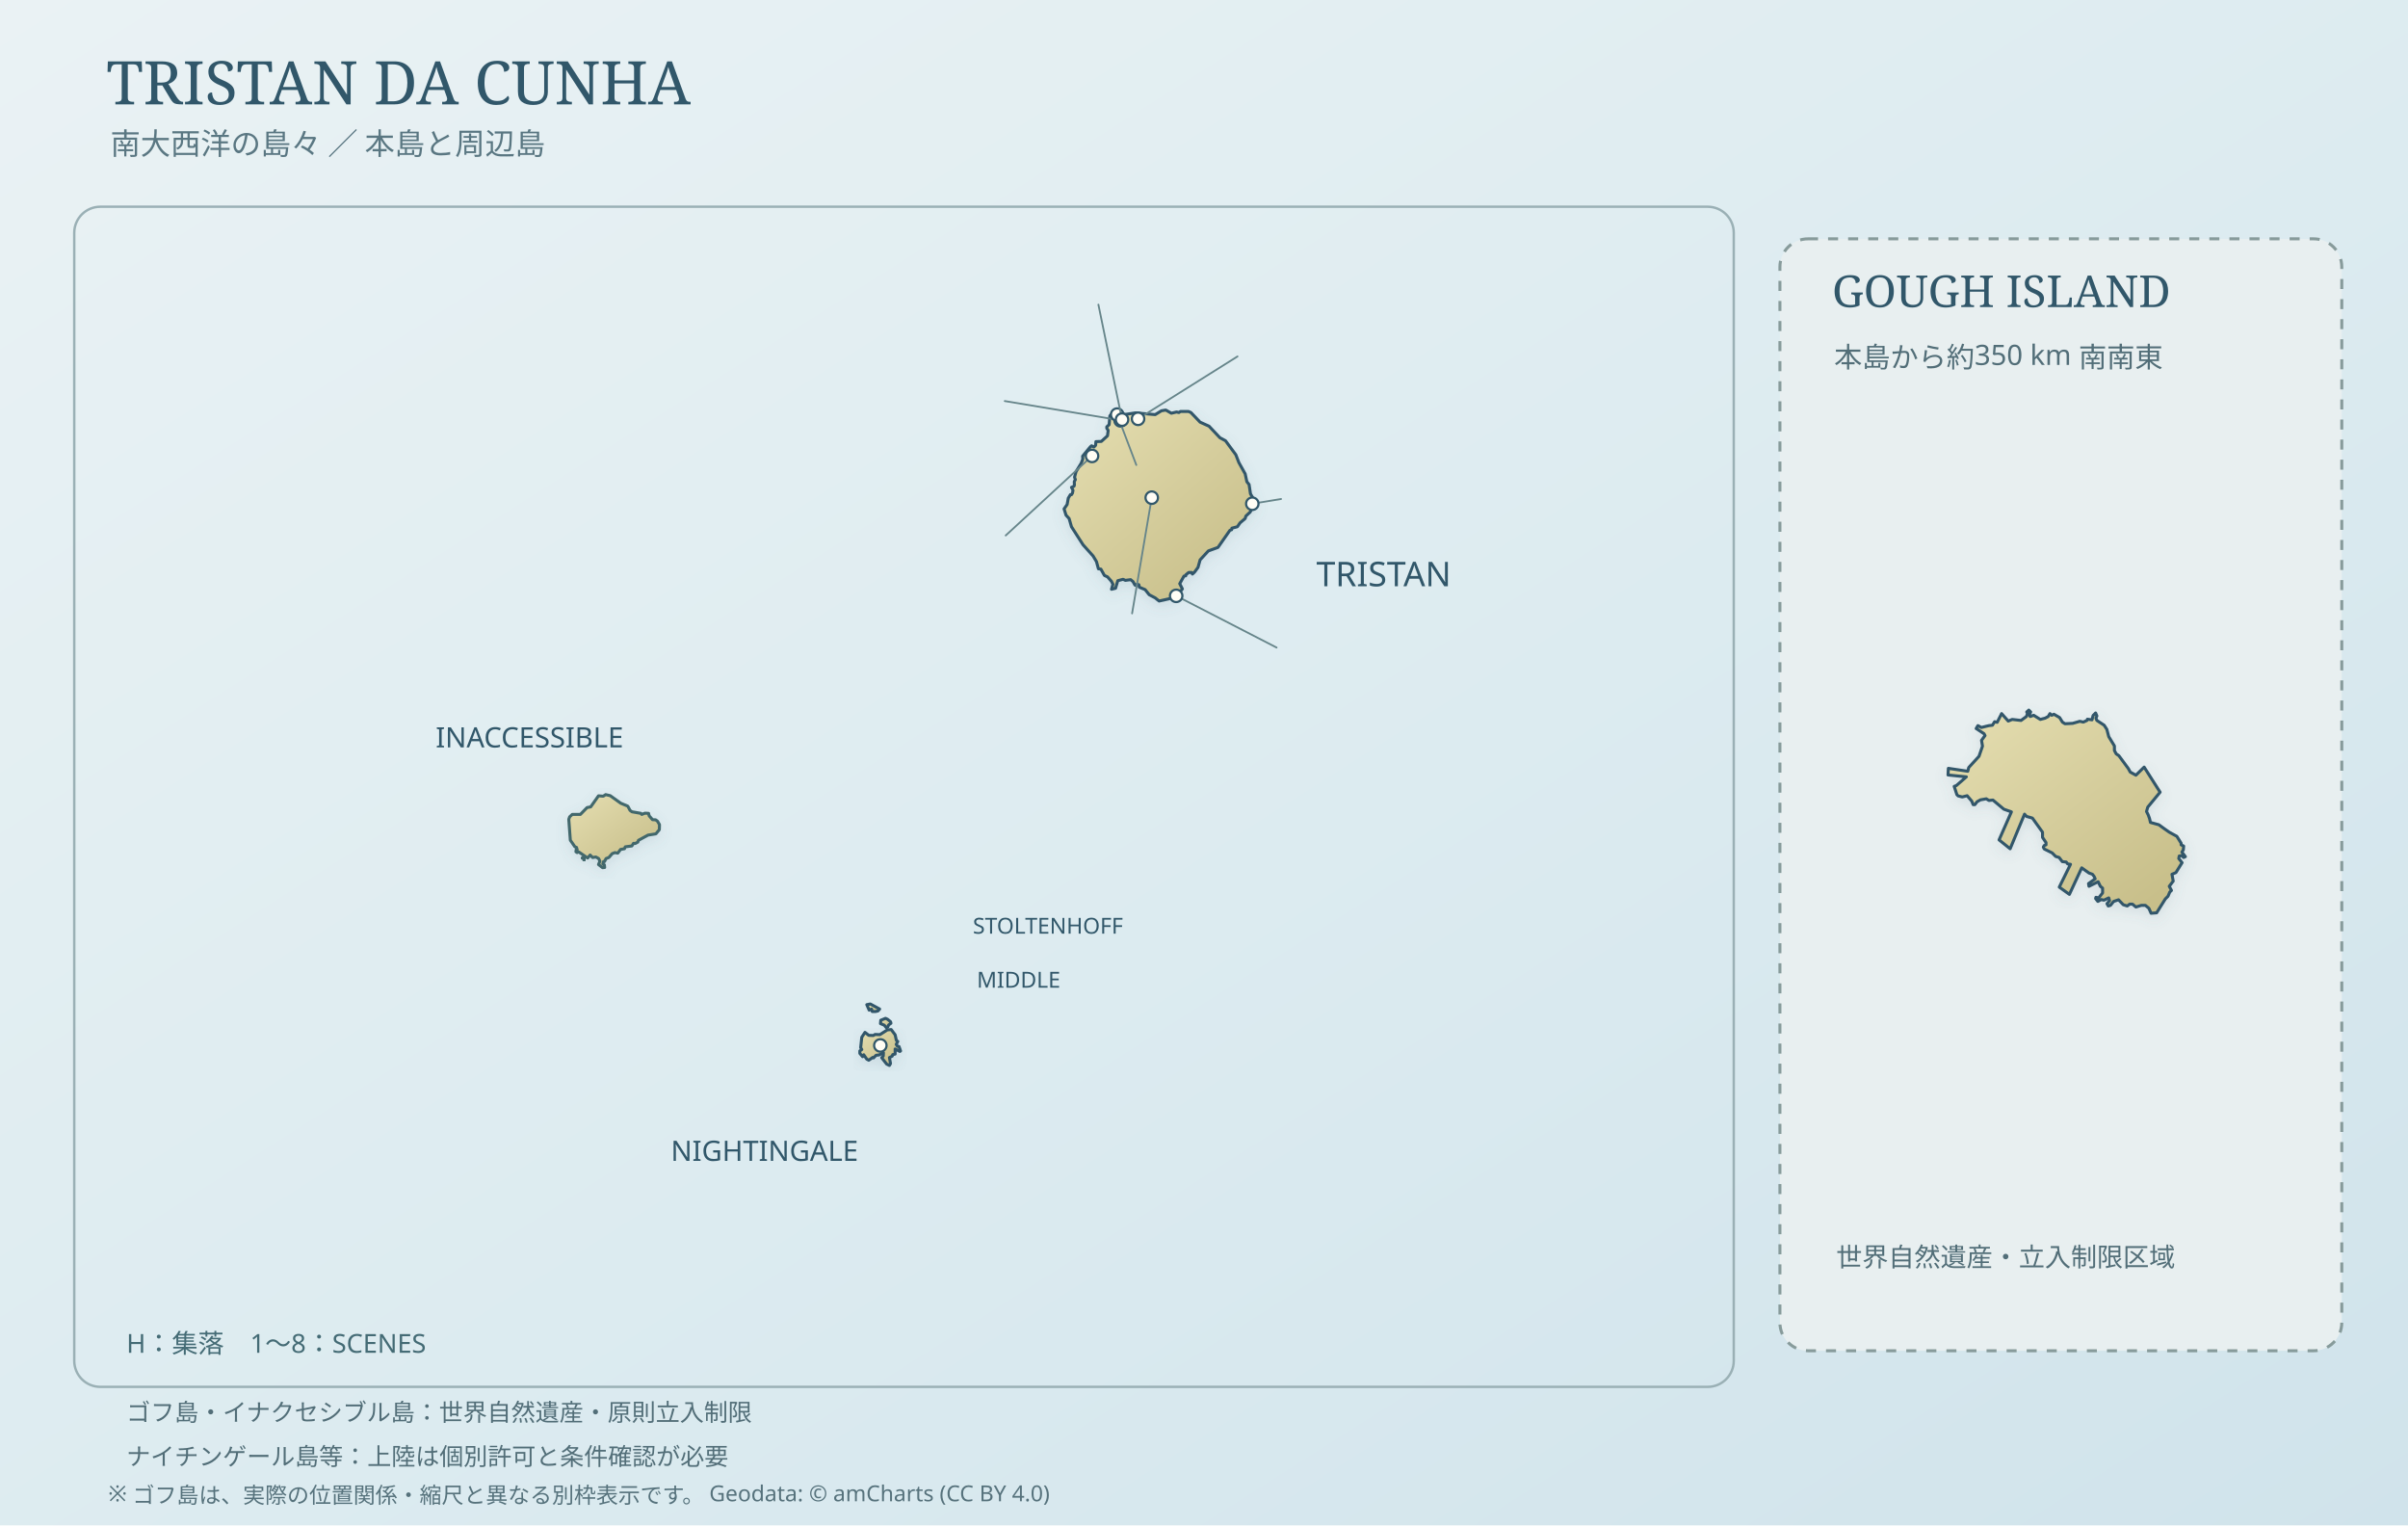
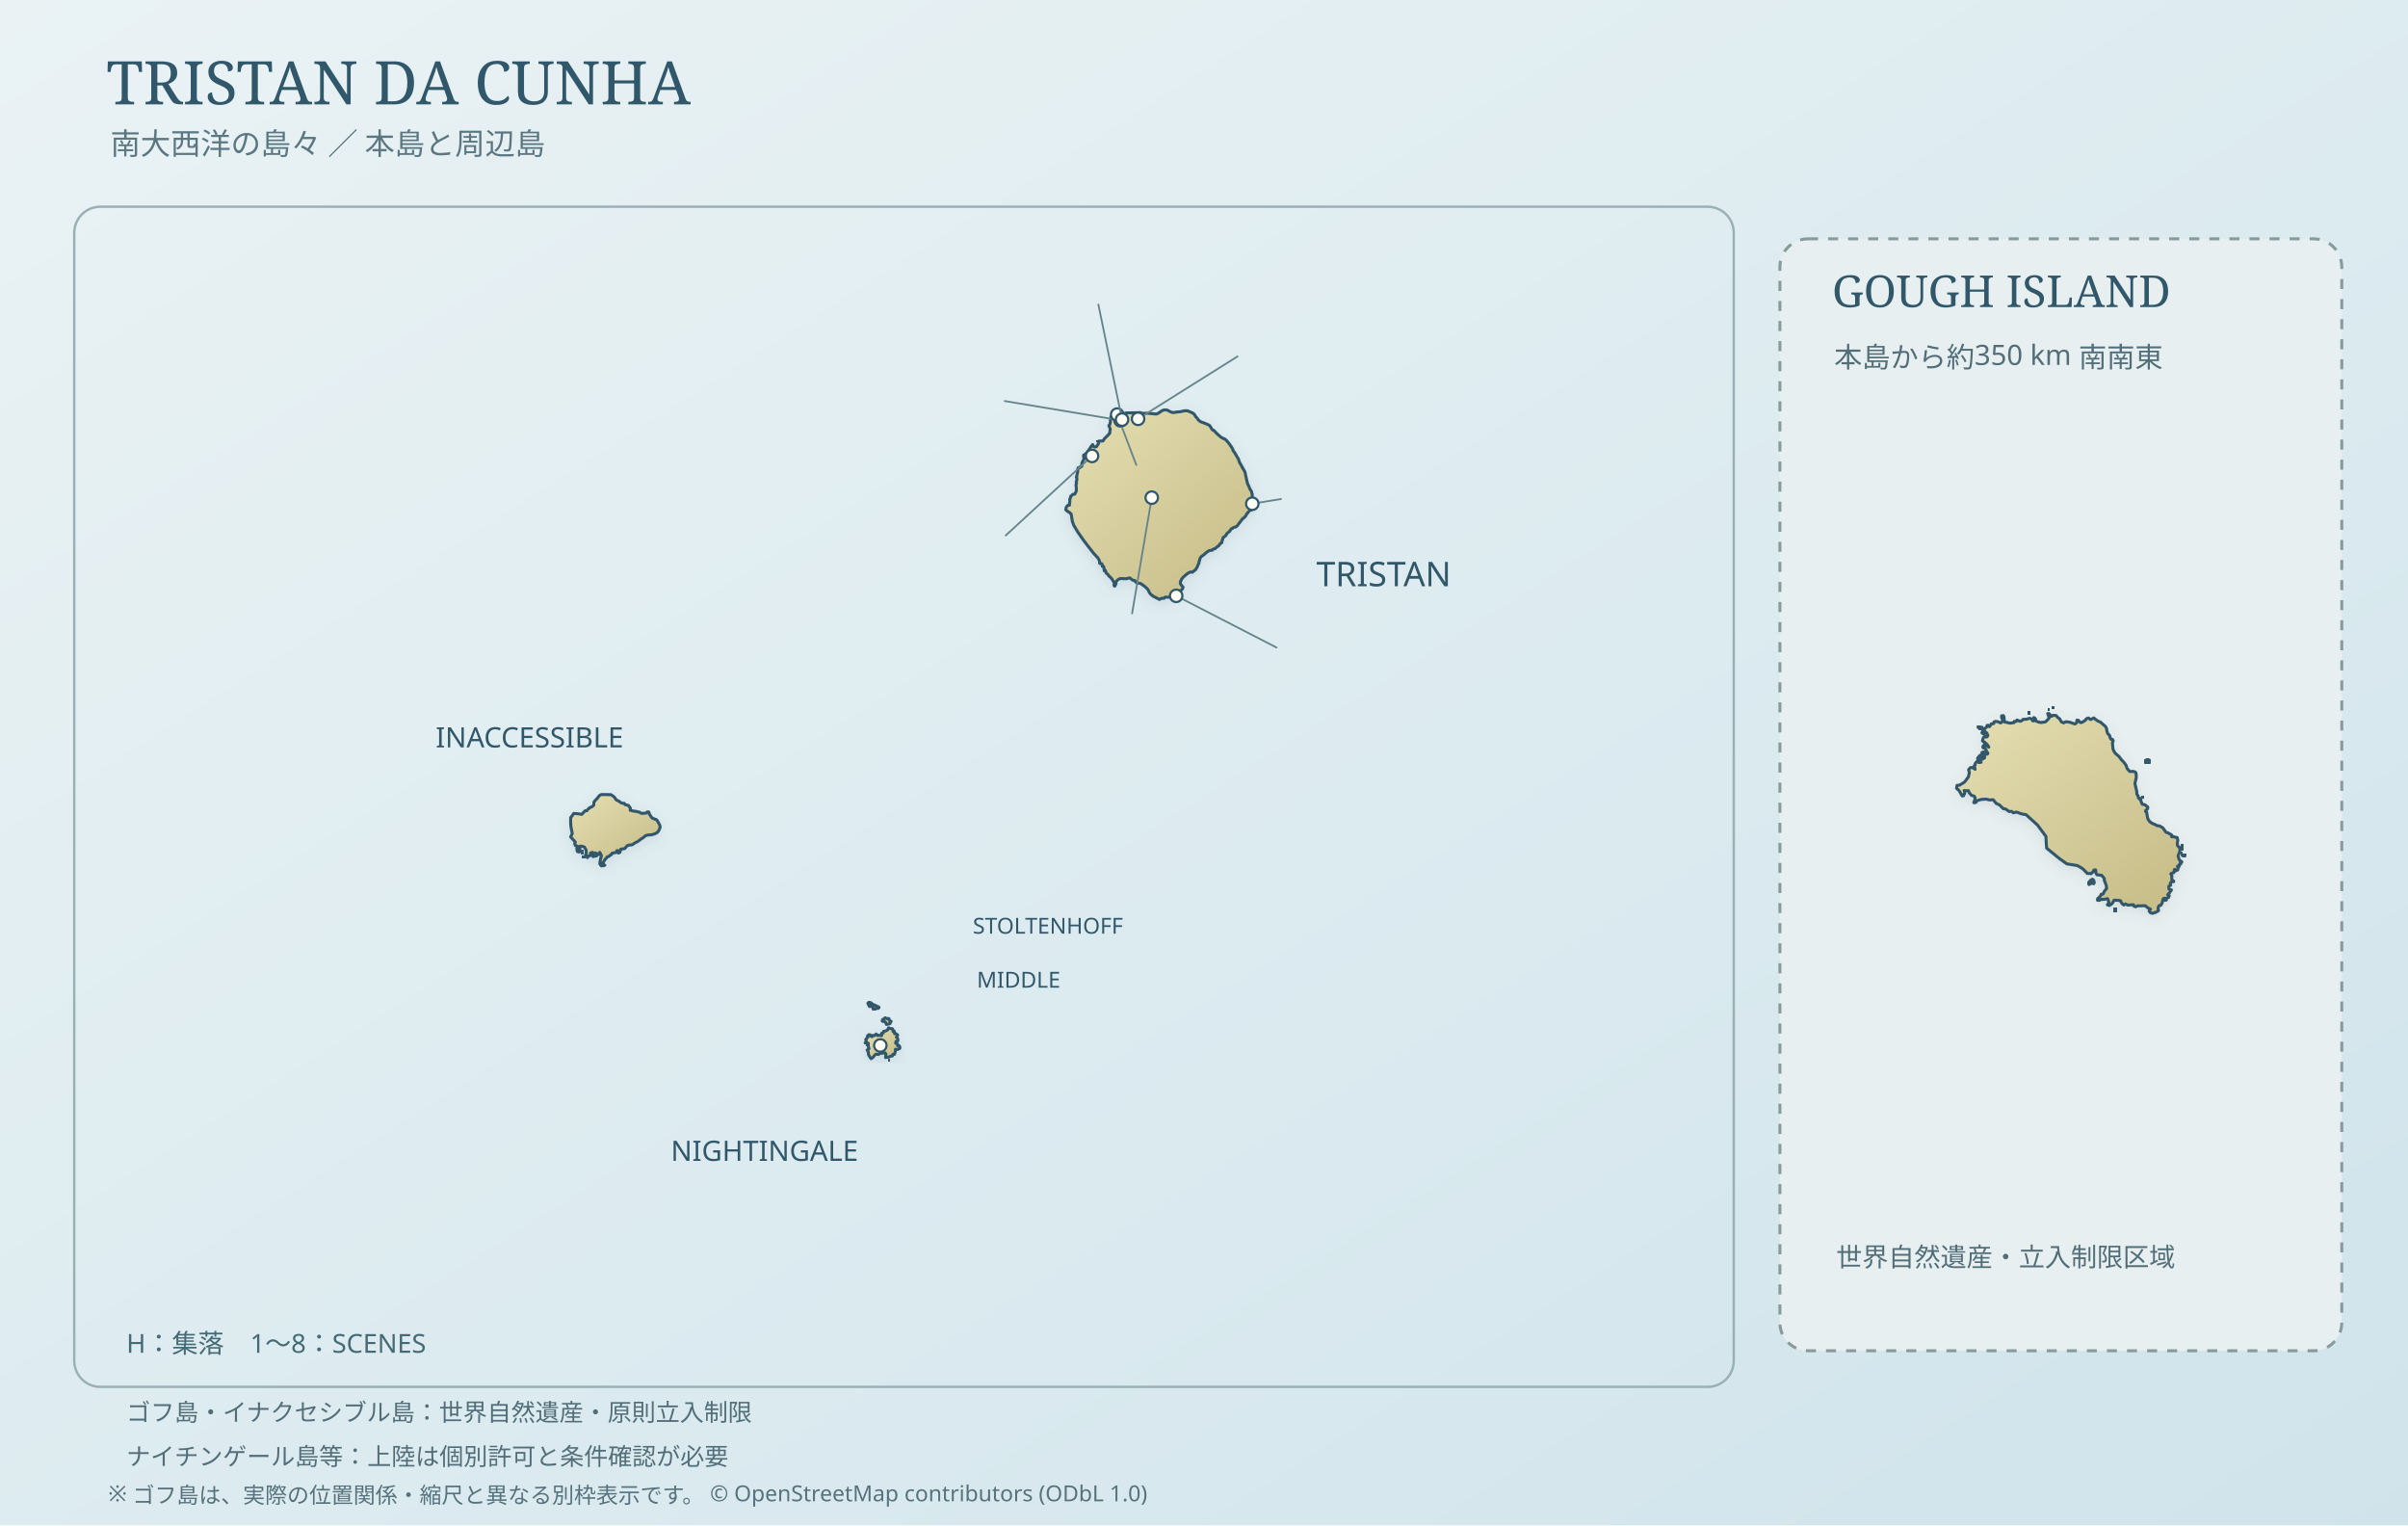
<svg xmlns="http://www.w3.org/2000/svg" viewBox="0 0 1200 760" role="img" data-map-projection="local-equirectangular-fit-v1" data-map-style="journey-atlas-map-v3-clean-background" aria-label="Tristan da Cunha four island areas and nine real locations">
  <defs>
    <linearGradient id="sea" x1="0" y1="0" x2="1" y2="1">
      <stop offset="0" stop-color="#eaf2f4" />
      <stop offset=".55" stop-color="#dcebf0" />
      <stop offset="1" stop-color="#d0e3eb" />
    </linearGradient>
    <linearGradient id="land" x1=".12" y1=".08" x2=".88" y2=".92">
      <stop offset="0" stop-color="#e2dbad" />
      <stop offset=".52" stop-color="#d4cc9b" />
      <stop offset="1" stop-color="#c8bf8a" />
    </linearGradient>
    <filter id="shadow" x="-15%" y="-15%" width="130%" height="130%">
      <feGaussianBlur in="SourceAlpha" stdDeviation="3" result="blur" />
      <feOffset in="blur" dy="2" result="offset" />
      <feColorMatrix in="offset" type="matrix" values="0 0 0 0 .12 0 0 0 0 .22 0 0 0 0 .28 0 0 0 .15 0" />
      <feBlend in="SourceGraphic" mode="normal" />
    </filter>
  </defs>
  <rect width="1200" height="760" fill="url(#sea)" />
  <text x="53" y="52" font-family="Georgia,serif" font-size="30" fill="#31576a">TRISTAN DA CUNHA</text>
  <text x="55" y="77" font-family="sans-serif" font-size="15" fill="#5a7782">南大西洋の島々 ／ 本島と周辺島</text>
  <rect x="37" y="103" width="827" height="588" rx="13" fill="none" stroke="#9ab0b5" stroke-width="1.2" />
  <g id="islands-main">
-     <path id="island-5" d="M580.96,204.31 L583.74,205.89 L586.31,205.27 L587.50,205.54 L588.26,205.01 L592.29,205.01 L593.48,205.54 L598.06,210.34 L602.51,212.34 L607.94,218.11 L610.72,219.59 L615.86,226.57 L617.39,230.50 L620.52,236.09 L621.36,240.02 L622.47,241.41 L623.16,246.04 L624.69,248.66 L625.53,252.06 L623.79,253.54 L623.02,255.12 L620.87,257.12 L620.52,258.35 L617.95,260.53 L616.63,262.45 L613.92,263.15 L613.78,263.93 L612.94,264.19 L606.96,272.75 L602.17,274.49 L598.06,278.95 L597.02,282.70 L595.28,285.06 L594.24,286.02 L593.82,285.23 L592.36,285.23 L590.90,286.45 L590.90,286.89 L590.00,287.06 L587.91,290.82 L589.23,293.44 L585.76,297.63 L577.62,299.46 L575.68,297.89 L572.69,296.32 L570.67,293.78 L567.75,292.56 L567.54,291.34 L566.64,291.08 L566.01,291.69 L565.59,291.52 L564.62,289.77 L563.44,288.81 L560.80,289.16 L559.68,288.63 L557.04,289.33 L555.93,293.09 L553.91,293.61 L554.61,291.08 L553.84,289.59 L551.90,287.41 L550.37,286.71 L548.63,283.57 L547.38,283.40 L546.41,279.82 L544.74,277.03 L539.73,271.44 L533.96,262.45 L532.78,258.35 L531.25,256.69 L530.27,253.54 L531.80,251.36 L532.36,248.22 L533.40,246.47 L533.96,246.47 L534.45,245.69 L534.72,244.29 L533.96,242.81 L535.21,242.28 L535.42,241.67 L535.35,239.93 L535.91,238.97 L535.49,237.75 L536.25,234.95 L538.83,230.76 L539.59,228.76 L539.52,227.27 L543.35,222.64 L543.97,222.12 L545.15,222.73 L545.99,221.86 L546.13,220.03 L548.84,219.94 L551.90,217.15 L552.25,214.44 L551.55,213.39 L551.55,212.69 L552.73,211.56 L553.08,207.19 L553.78,206.41 L555.37,205.89 L560.80,206.50 L565.80,205.71 L575.68,206.58 L578.81,204.66 L580.96,204.31 Z" fill="url(#land)" stroke="#31576a" stroke-width="1.5" stroke-linejoin="round" filter="url(#shadow)" />
-     <path id="island-6" d="M304.10,396.44 L309.32,400.19 L312.86,401.67 L313.97,403.77 L314.95,404.47 L319.40,405.25 L319.81,405.78 L321.41,405.16 L323.22,405.25 L323.50,406.47 L325.17,408.39 L326.77,408.48 L327.67,409.18 L328.64,410.84 L328.58,413.37 L326.84,415.46 L322.94,416.08 L318.15,418.69 L317.87,419.57 L316.55,420.27 L315.71,420.18 L314.88,421.49 L311.61,421.92 L311.19,422.88 L309.25,423.23 L307.86,425.07 L306.40,424.80 L305.07,425.33 L303.41,427.25 L302.02,427.77 L301.25,429.26 L300.76,429.26 L300.42,430.39 L301.18,430.91 L301.32,432.22 L300.28,432.31 L298.26,430.74 L298.96,429.08 L298.33,427.77 L296.94,426.99 L295.34,427.25 L294.09,426.03 L292.84,427.51 L288.67,424.63 L287.62,424.19 L287.62,424.80 L287.00,424.37 L287.14,423.32 L287.62,423.32 L287.28,422.19 L286.51,421.92 L284.22,418.61 L283.45,408.22 L283.87,407.00 L285.19,405.78 L289.22,405.78 L292.56,402.37 L294.37,402.02 L298.26,396.52 L300.63,396.70 L301.81,395.91 L304.10,396.44 Z" fill="url(#land)" stroke="#42676c" stroke-width="1.5" stroke-linejoin="round" filter="url(#shadow)" />
-     <path id="island-1" d="M446.08,515.58 L446.70,518.38 L447.40,518.90 L446.63,520.38 L447.26,521.34 L448.02,521.43 L448.79,523.61 L448.44,523.88 L446.08,522.65 L446.08,525.19 L444.89,525.45 L444.62,526.23 L443.23,526.93 L443.78,529.90 L443.23,530.86 L441.84,530.16 L439.40,527.02 L440.17,526.15 L440.24,524.49 L438.08,525.62 L436.55,525.80 L435.30,527.11 L434.95,526.84 L432.94,528.24 L431.96,527.72 L430.43,525.53 L429.88,526.49 L428.49,524.84 L428.49,523.61 L429.46,522.92 L428.90,521.96 L429.46,516.81 L431.06,514.36 L432.94,515.85 L435.23,515.93 L436.06,515.41 L438.50,515.50 L442.18,513.14 L444.13,512.97 L446.08,515.58 Z" fill="url(#land)" stroke="#31576a" stroke-width="1.5" stroke-linejoin="round" filter="url(#shadow)" />
-     <path id="island-2" d="M442.25,507.82 L443.78,509.04 L443.99,509.82 L442.81,510.70 L442.39,511.74 L441.70,512.01 L440.65,510.78 L438.78,510.00 L438.92,508.34 L441.28,507.38 L442.25,507.82 Z" fill="url(#land)" stroke="#31576a" stroke-width="1.5" stroke-linejoin="round" filter="url(#shadow)" />
-     <path id="island-3" d="M433.70,500.22 L438.36,502.75 L437.52,503.71 L436.34,503.97 L434.67,503.97 L434.33,502.75 L433.14,503.28 L431.96,500.57 L433.70,500.22 Z" fill="url(#land)" stroke="#31576a" stroke-width="1.5" stroke-linejoin="round" filter="url(#shadow)" />
-     <path id="island-4" d="M291.45,427.34 L291.38,428.38 L290.96,428.47 L290.96,427.95 L290.06,427.51 L291.17,426.72 L291.45,427.34 Z" fill="url(#land)" stroke="#42676c" stroke-width="1.5" stroke-linejoin="round" filter="url(#shadow)" />
+     <path id="tristan-land-1" data-osm-relation="3672294" d="M546.42,219.85 L546.57,220.02 L546.69,219.89 L546.57,219.76 L546.42,219.85 Z" fill="url(#land)" fill-rule="evenodd" stroke="#31576a" stroke-width="1.5" stroke-linejoin="round" filter="url(#shadow)" />
+     <path id="tristan-land-2" data-osm-relation="3672294" d="M556.88,205.89 L556.81,205.89 L556.12,205.82 L555.82,205.90 L554.82,206.32 L554.25,206.82 L553.74,207.55 L553.50,208.17 L553.43,208.74 L553.37,209.32 L553.37,209.67 L553.36,209.97 L553.30,210.57 L553.07,211.44 L552.59,212.04 L553.33,213.89 L553.14,214.48 L553.04,215.86 L551.87,217.09 L551.65,217.33 L550.98,217.98 L550.29,218.67 L549.68,219.70 L547.57,219.75 L547.43,220.03 L547.53,220.76 L546.52,222.45 L545.57,222.76 L544.75,222.34 L544.64,221.66 L544.47,221.54 L544.05,222.09 L543.56,222.70 L543.14,223.45 L541.74,225.37 L540.86,226.30 L540.02,226.72 L539.98,227.79 L540.48,228.43 L540.17,228.77 L539.71,229.54 L539.07,230.95 L539.19,231.50 L539.01,231.85 L539.11,232.30 L538.66,232.40 L538.54,232.70 L538.05,232.66 L537.95,233.13 L537.22,233.17 L537.08,234.32 L537.04,235.28 L536.79,236.07 L536.57,237.41 L536.37,237.66 L536.67,238.33 L536.61,239.28 L536.28,240.03 L536.51,240.78 L536.30,241.25 L536.21,241.62 L536.32,242.62 L536.41,243.48 L536.33,244.80 L536.12,245.15 L535.63,246.16 L534.68,246.30 L533.54,247.32 L533.54,247.89 L533.09,248.68 L533.17,250.24 L532.97,250.41 L532.99,251.70 L532.17,251.77 L531.40,252.60 L531.28,253.25 L531.09,253.89 L531.47,254.37 L532.26,254.93 L532.78,255.18 L533.80,256.11 L534.39,259.75 L535.10,261.74 L537.14,265.13 L539.93,269.13 L542.45,272.42 L544.89,275.55 L547.21,278.09 L547.82,279.23 L547.96,279.83 L547.94,280.53 L548.09,280.75 L548.88,280.77 L549.27,281.15 L549.29,282.17 L549.86,282.17 L550.12,282.58 L550.08,283.07 L550.36,283.48 L550.16,283.82 L550.32,284.41 L550.89,284.29 L551.06,284.63 L551.01,285.00 L551.38,285.65 L552.17,286.24 L552.52,286.93 L553.38,287.60 L554.19,288.61 L554.84,289.67 L555.27,290.42 L555.29,291.11 L555.10,291.42 L555.35,292.01 L555.67,291.97 L555.72,291.44 L556.16,290.93 L556.04,290.24 L556.35,289.61 L557.06,288.88 L557.95,288.35 L558.93,288.25 L559.97,288.33 L561.35,288.35 L562.21,288.09 L563.08,287.95 L564.31,288.99 L565.54,289.28 L565.78,289.81 L566.72,290.49 L568.38,290.71 L570.36,292.10 L571.84,293.45 L572.24,294.06 L572.72,295.12 L573.35,296.02 L574.75,297.13 L576.24,297.85 L577.79,298.67 L578.78,298.12 L580.10,298.09 L580.59,297.51 L582.59,297.56 L583.21,297.22 L584.90,296.84 L586.10,296.81 L586.59,296.31 L587.56,295.00 L587.90,294.71 L588.52,294.18 L589.29,293.41 L589.56,292.59 L588.81,291.62 L588.25,290.90 L588.21,290.01 L588.54,289.25 L588.93,288.41 L589.68,287.56 L591.12,286.26 L592.14,285.51 L592.93,285.10 L593.56,285.00 L594.24,285.10 L594.91,284.52 L595.46,284.13 L595.81,283.83 L596.31,283.05 L596.82,282.06 L596.96,281.57 L597.49,280.58 L597.54,279.67 L597.80,279.30 L597.95,278.36 L598.53,277.40 L599.49,276.72 L600.12,276.24 L601.42,275.08 L602.70,274.28 L604.15,274.13 L604.34,273.80 L604.73,273.53 L605.60,273.35 L606.60,272.36 L607.43,271.89 L607.94,270.92 L608.29,270.75 L608.88,270.38 L608.97,269.49 L609.35,268.68 L609.33,268.20 L609.56,267.80 L610.19,267.40 L611.04,266.64 L611.24,266.05 L611.83,265.46 L612.81,264.69 L613.16,264.05 L613.85,263.31 L614.26,263.24 L614.82,262.78 L615.89,262.51 L616.56,262.01 L617.30,260.96 L617.93,260.16 L618.70,259.15 L619.31,258.32 L619.81,258.15 L620.30,257.57 L620.82,257.02 L621.24,256.14 L622.01,255.24 L622.87,254.23 L623.63,254.12 L623.81,253.27 L624.02,252.93 L624.60,252.02 L624.90,250.76 L624.98,250.02 L624.78,249.63 L624.63,248.92 L623.96,247.49 L624.09,246.58 L624.01,246.18 L623.81,245.65 L623.70,245.09 L623.54,244.62 L622.85,243.59 L622.32,242.21 L621.69,240.94 L621.18,238.76 L620.87,237.36 L620.56,235.82 L620.38,235.11 L619.44,233.47 L618.57,231.85 L617.72,230.41 L617.19,228.80 L616.49,227.61 L616.00,226.74 L615.20,225.42 L614.36,224.33 L614.43,223.94 L613.66,222.66 L613.37,222.25 L612.41,220.89 L611.26,219.53 L610.94,219.24 L610.39,218.76 L609.41,218.38 L608.38,217.77 L607.38,216.88 L606.41,216.04 L604.96,214.49 L604.38,214.25 L604.17,214.17 L603.13,212.50 L602.60,211.86 L601.58,211.38 L600.01,210.74 L598.98,210.40 L598.04,209.97 L597.13,209.18 L596.67,208.43 L595.86,207.60 L595.18,206.42 L594.76,206.10 L594.24,205.70 L593.04,205.22 L591.84,204.70 L590.69,204.62 L589.59,204.83 L588.03,205.15 L586.46,205.28 L585.34,205.50 L584.25,205.52 L583.11,205.09 L581.69,204.32 L580.16,204.21 L579.08,204.62 L577.96,205.39 L577.07,205.99 L576.58,206.15 L576.10,206.30 L574.91,206.18 L572.22,205.90 L569.30,205.94 L568.17,205.57 L566.67,205.64 L563.80,205.70 L560.95,205.76 L560.54,206.04 L560.21,206.08 L559.05,206.09 L558.09,205.89 L557.68,205.97 L557.55,205.77 L557.54,205.56 L557.42,205.49 L557.37,205.72 L557.41,205.88 L557.56,206.09 L557.29,206.10 L557.00,206.03 L557.05,205.89 L557.18,205.82 L557.23,205.61 L557.23,205.41 L557.21,205.27 L557.27,205.16 L557.35,205.10 L557.25,205.03 L557.16,205.06 L557.07,205.23 L557.07,205.45 L557.05,205.72 L556.96,205.79 L556.88,205.89 Z" fill="url(#land)" fill-rule="evenodd" stroke="#31576a" stroke-width="1.5" stroke-linejoin="round" filter="url(#shadow)" />
+     <path id="inaccessible-land-1" data-osm-relation="1974295" d="M291.33,426.67 L290.47,426.71 L290.39,427.17 L290.79,427.53 L291.33,427.39 L291.33,426.67 Z" fill="url(#land)" fill-rule="evenodd" stroke="#31576a" stroke-width="1.5" stroke-linejoin="round" filter="url(#shadow)" />
+     <path id="inaccessible-land-2" data-osm-relation="1974295" d="M290.36,423.69 L289.82,423.73 L289.75,424.63 L290.00,425.20 L290.54,424.91 L290.36,424.23 L290.36,423.69 Z" fill="url(#land)" fill-rule="evenodd" stroke="#31576a" stroke-width="1.5" stroke-linejoin="round" filter="url(#shadow)" />
+     <path id="inaccessible-land-3" data-osm-relation="1974295" d="M300.58,431.34 L301.40,431.12 L300.76,430.61 L300.35,429.88 L300.99,429.14 L301.46,428.26 L302.16,427.61 L302.56,426.94 L303.56,426.65 L304.02,426.06 L304.72,425.84 L305.02,425.11 L305.97,424.92 L307.07,424.75 L307.42,423.79 L308.18,423.88 L308.18,425.01 L308.94,424.66 L309.36,423.10 L310.60,422.92 L311.43,422.75 L312.33,421.53 L313.58,421.01 L314.48,421.01 L315.37,420.75 L316.00,420.23 L316.76,419.79 L317.80,419.27 L318.56,418.75 L319.39,418.06 L320.42,417.45 L321.67,416.40 L322.43,416.14 L323.33,415.97 L324.44,415.97 L325.47,415.71 L326.72,415.27 L327.55,414.75 L328.17,414.06 L328.59,413.19 L329.00,412.06 L328.79,411.19 L328.45,410.49 L328.10,409.80 L327.62,409.01 L327.06,408.32 L326.37,408.15 L325.13,407.63 L324.64,407.19 L324.16,406.41 L323.60,405.63 L323.33,404.58 L322.64,404.50 L322.01,405.11 L320.91,405.19 L320.15,405.28 L319.32,405.11 L318.69,404.67 L317.86,404.50 L316.90,404.24 L315.86,404.15 L314.82,403.89 L314.06,403.72 L314.13,402.59 L313.58,401.89 L313.16,401.28 L312.33,401.11 L311.57,400.93 L311.09,400.24 L310.26,400.24 L309.36,399.89 L308.46,399.19 L307.70,398.85 L306.94,398.41 L306.52,397.63 L305.90,396.93 L305.07,396.33 L304.38,395.89 L303.62,395.98 L302.72,395.89 L301.68,395.89 L300.71,395.89 L299.60,395.89 L298.77,396.33 L298.08,397.20 L297.39,398.07 L296.63,398.76 L296.01,399.63 L295.87,401.19 L295.11,401.89 L293.93,402.41 L293.10,403.11 L292.41,403.97 L291.72,403.89 L290.89,404.67 L289.99,405.71 L287.98,405.45 L285.91,405.28 L285.22,406.32 L284.39,407.36 L284.37,409.71 L284.52,411.99 L284.95,414.07 L285.17,415.34 L284.37,416.98 L286.69,419.54 L286.40,420.42 L286.69,421.23 L287.69,421.59 L287.45,422.84 L287.69,424.23 L288.65,424.53 L288.97,423.72 L288.97,421.59 L290.14,421.66 L291.24,422.03 L292.06,423.49 L292.18,424.96 L291.83,425.92 L292.76,427.31 L293.23,426.50 L294.04,426.36 L294.34,424.96 L295.33,424.67 L295.50,426.79 L297.31,426.43 L296.73,424.96 L298.42,425.77 L298.89,424.67 L299.71,426.29 L299.12,428.78 L298.89,430.32 L299.65,431.41 L300.58,431.34 Z" fill="url(#land)" fill-rule="evenodd" stroke="#31576a" stroke-width="1.5" stroke-linejoin="round" filter="url(#shadow)" />
+     <path id="nightingale-land-1" data-osm-relation="3672300" d="M432.69,500.40 L433.16,500.57 L433.53,500.83 L433.43,501.03 L433.12,501.02 L433.10,501.27 L433.29,501.49 L434.28,501.31 L434.95,501.80 L435.11,502.78 L436.34,502.72 L436.68,502.29 L436.78,501.98 L437.21,502.36 L437.63,502.42 L438.01,502.11 L437.89,501.68 L437.41,501.54 L437.08,501.79 L436.82,501.66 L436.95,501.31 L435.85,500.74 L435.36,500.70 L434.95,500.39 L434.05,499.69 L433.38,499.27 L432.92,499.45 L432.49,499.86 L432.69,500.40 Z" fill="url(#land)" fill-rule="evenodd" stroke="#31576a" stroke-width="1.5" stroke-linejoin="round" filter="url(#shadow)" />
+     <path id="nightingale-land-2" data-osm-relation="3672300" d="M439.68,508.81 L439.97,508.92 L440.45,508.82 L440.91,509.07 L441.42,509.51 L441.76,510.43 L443.43,510.08 L444.10,508.88 L443.21,508.47 L442.99,507.48 L441.87,507.55 L441.14,507.06 L440.58,507.62 L439.91,507.90 L439.67,508.38 L439.68,508.81 Z" fill="url(#land)" fill-rule="evenodd" stroke="#31576a" stroke-width="1.5" stroke-linejoin="round" filter="url(#shadow)" />
+     <path id="nightingale-land-3" data-osm-relation="3672300" d="M442.83,527.73 L442.76,528.66 L443.22,528.64 L443.30,527.73 L442.83,527.73 Z" fill="url(#land)" fill-rule="evenodd" stroke="#31576a" stroke-width="1.5" stroke-linejoin="round" filter="url(#shadow)" />
+     <path id="nightingale-land-4" data-osm-relation="3672300" d="M431.64,520.50 L431.64,520.76 L432.07,520.75 L432.12,520.49 L431.64,520.50 Z" fill="url(#land)" fill-rule="evenodd" stroke="#31576a" stroke-width="1.5" stroke-linejoin="round" filter="url(#shadow)" />
+     <path id="nightingale-land-5" data-osm-relation="3672300" d="M446.45,514.99 L445.78,514.99 L445.61,513.72 L445.00,513.87 L445.00,513.16 L444.77,512.60 L443.54,512.39 L442.76,512.11 L442.54,512.81 L442.28,513.15 L441.90,513.40 L441.20,513.72 L440.31,513.87 L440.14,514.71 L439.36,514.85 L439.36,515.97 L438.13,515.83 L437.40,515.97 L436.62,515.19 L435.78,515.97 L434.83,515.90 L434.55,516.53 L434.05,516.32 L433.66,515.62 L432.94,515.55 L432.32,516.11 L432.56,516.70 L432.06,517.08 L431.82,517.57 L431.43,517.94 L431.71,518.85 L431.15,519.62 L432.66,519.76 L432.71,521.30 L433.05,522.56 L432.15,523.19 L432.67,524.10 L432.84,525.54 L433.53,526.70 L434.11,527.48 L435.17,526.70 L435.62,526.07 L436.45,525.23 L437.07,525.30 L437.85,525.37 L438.63,524.67 L439.52,524.81 L440.14,524.67 L440.92,524.53 L441.48,525.09 L441.31,526.91 L442.15,526.77 L443.04,526.63 L443.82,526.21 L444.72,526.14 L444.94,525.30 L445.78,525.30 L446.22,523.61 L446.22,522.78 L447.01,522.98 L447.73,522.63 L448.35,522.42 L448.46,521.72 L448.07,521.02 L447.34,521.02 L447.28,520.18 L446.34,519.76 L446.50,518.91 L447.40,518.63 L447.45,517.79 L447.23,517.23 L446.73,516.81 L447.34,515.69 L446.45,514.99 Z" fill="url(#land)" fill-rule="evenodd" stroke="#31576a" stroke-width="1.5" stroke-linejoin="round" filter="url(#shadow)" />
  </g>
  <text x="656.0" y="292.1" fill="#31576a" font-size="17" font-family="sans-serif" text-anchor="start">TRISTAN</text>
  <text x="263.9" y="372.4" fill="#31576a" font-size="14" font-family="sans-serif" text-anchor="middle">INACCESSIBLE</text>
  <text x="381.0" y="578.4" fill="#31576a" font-size="14" font-family="sans-serif" text-anchor="middle">NIGHTINGALE</text>
  <text x="486.8" y="492.1" fill="#31576a" font-size="11" font-family="sans-serif" text-anchor="start">MIDDLE</text>
  <text x="484.8" y="465.2" fill="#31576a" font-size="11" font-family="sans-serif" text-anchor="start">STOLTENHOFF</text>
  <g id="hero-marker" data-latitude="-37.067570" data-longitude="-12.311070" data-x="558.414191" data-y="209.438220" data-label-x="500.708191" data-label-y="199.821220">
    <line x1="558.414" y1="209.438" x2="500.708" y2="199.821" stroke="#66858a" stroke-width=".9" stroke-linecap="round" />
    <circle cx="558.414" cy="209.438" r="3.1" stroke="#31576a" stroke-width="1.1" fill="#fffdf5" />
  </g>
  <g id="scene-marker-1" data-latitude="-37.087880" data-longitude="-12.331520" data-x="544.207664" data-y="227.166441" data-label-x="501.175664" data-label-y="266.802441">
    <line x1="544.208" y1="227.166" x2="501.176" y2="266.802" stroke="#66858a" stroke-width=".9" stroke-linecap="round" />
    <circle cx="544.208" cy="227.166" r="3.1" stroke="#31576a" stroke-width="1.1" fill="#fffdf5" />
  </g>
  <g id="scene-marker-2" data-latitude="-37.066700" data-longitude="-12.298510" data-x="567.139568" data-y="208.678814" data-label-x="616.703568" data-label-y="177.592814">
    <line x1="567.14" y1="208.679" x2="616.704" y2="177.593" stroke="#66858a" stroke-width=".9" stroke-linecap="round" />
    <circle cx="567.14" cy="208.679" r="3.1" stroke="#31576a" stroke-width="1.1" fill="#fffdf5" />
  </g>
  <g id="scene-marker-3" data-latitude="-37.064280" data-longitude="-12.313490" data-x="556.733027" data-y="206.566441" data-label-x="566.266027" data-label-y="231.678441">
    <line x1="556.733" y1="206.566" x2="566.266" y2="231.678" stroke="#66858a" stroke-width=".9" stroke-linecap="round" />
    <circle cx="556.733" cy="206.566" r="3.1" stroke="#31576a" stroke-width="1.1" fill="#fffdf5" />
  </g>
  <g id="scene-marker-4" data-latitude="-37.067150" data-longitude="-12.310000" data-x="559.157515" data-y="209.071610" data-label-x="547.372515" data-label-y="151.769610">
    <line x1="559.158" y1="209.072" x2="547.373" y2="151.77" stroke="#66858a" stroke-width=".9" stroke-linecap="round" />
    <circle cx="559.158" cy="209.072" r="3.1" stroke="#31576a" stroke-width="1.1" fill="#fffdf5" />
  </g>
  <g id="scene-marker-5" data-latitude="-37.115160" data-longitude="-12.216560" data-x="624.069879" data-y="250.978644" data-label-x="638.401879" data-label-y="248.619644">
    <line x1="624.07" y1="250.979" x2="638.402" y2="248.62" stroke="#66858a" stroke-width=".9" stroke-linecap="round" />
    <circle cx="624.07" cy="250.979" r="3.1" stroke="#31576a" stroke-width="1.1" fill="#fffdf5" />
  </g>
  <g id="scene-marker-6" data-latitude="-37.111700" data-longitude="-12.288700" data-x="573.954533" data-y="247.958475" data-label-x="564.162533" data-label-y="305.634475">
    <line x1="573.955" y1="247.958" x2="564.163" y2="305.634" stroke="#66858a" stroke-width=".9" stroke-linecap="round" />
    <circle cx="573.955" cy="247.958" r="3.1" stroke="#31576a" stroke-width="1.1" fill="#fffdf5" />
  </g>
  <g id="scene-marker-7" data-latitude="-37.167740" data-longitude="-12.271170" data-x="586.132548" data-y="296.874746" data-label-x="636.174548" data-label-y="322.646746">
    <line x1="586.133" y1="296.875" x2="636.175" y2="322.647" stroke="#66858a" stroke-width=".9" stroke-linecap="round" />
    <circle cx="586.133" cy="296.875" r="3.1" stroke="#31576a" stroke-width="1.1" fill="#fffdf5" />
  </g>
  <g id="scene-marker-8" data-latitude="-37.424370" data-longitude="-12.483390" data-x="438.704231" data-y="520.882288" data-label-x="437.473231" data-label-y="520.085288">
    <line x1="438.704" y1="520.882" x2="437.473" y2="520.085" stroke="#66858a" stroke-width=".9" stroke-linecap="round" />
    <circle cx="438.704" cy="520.882" r="3.1" stroke="#31576a" stroke-width="1.1" fill="#fffdf5" />
  </g>
  <g font-family="sans-serif">
    <text x="63" y="674" font-size="13" fill="#446b75">H：集落　1〜8：SCENES</text>
    <text x="63" y="708" font-size="12" fill="#526e78">ゴフ島・イナクセシブル島：世界自然遺産・原則立入制限</text>
    <text x="63" y="730" font-size="12" fill="#526e78">ナイチンゲール島等：上陸は個別許可と条件確認が必要</text>
  </g>
  <rect x="887" y="119" width="280" height="554" rx="14" fill="#e8eff0" stroke="#879b9b" stroke-width="1.5" stroke-dasharray="5 5" />
  <text x="913" y="153" font-family="Georgia,serif" font-size="22" fill="#31576a">GOUGH ISLAND</text>
  <text x="914" y="183" font-size="14" font-family="sans-serif" fill="#526e78">本島から約350 km 南南東</text>
-   <path id="gough-land" d="M1011.02,353.80 L1011.97,354.73 L1011.26,356.17 L1011.73,357.00 L1013.46,356.38 L1016.77,358.45 L1019.13,357.83 L1020.71,357.00 L1021.57,355.55 L1022.44,356.38 L1023.54,355.86 L1026.38,357.52 L1027.79,359.79 L1029.05,360.61 L1032.91,360.41 L1036.46,359.38 L1038.19,359.79 L1040.00,358.96 L1040.24,358.34 L1042.52,358.65 L1043.07,356.48 L1044.33,355.24 L1044.96,356.69 L1044.49,357.83 L1044.96,358.96 L1048.59,361.34 L1049.92,363.40 L1050.87,367.02 L1053.70,371.67 L1053.70,373.94 L1054.57,375.59 L1055.91,376.52 L1060.63,382.92 L1061.58,384.68 L1064.41,386.23 L1068.51,382.20 L1076.46,394.70 L1070.32,402.14 L1069.69,404.31 L1070.56,406.06 L1071.19,407.82 L1071.66,409.78 L1075.83,410.92 L1078.67,412.98 L1081.03,414.63 L1084.81,416.70 L1086.94,420.11 L1086.94,420.93 L1088.20,421.55 L1088.04,423.41 L1087.33,424.55 L1089.06,426.82 L1088.20,427.23 L1087.25,426.31 L1085.99,426.51 L1085.76,427.75 L1087.41,429.82 L1084.34,434.77 L1082.37,435.60 L1083.00,439.01 L1081.03,441.59 L1082.13,443.66 L1081.27,444.48 L1080.40,446.55 L1079.06,447.89 L1074.73,454.81 L1071.97,455.02 L1070.87,452.54 L1069.14,451.09 L1067.09,451.09 L1064.41,451.92 L1062.68,450.47 L1061.34,450.47 L1060.08,451.40 L1058.11,450.78 L1055.75,448.31 L1053.31,449.13 L1051.73,451.09 L1050.63,451.40 L1050.00,450.27 L1051.26,448.72 L1050.87,447.38 L1048.43,448.51 L1047.17,448.20 L1045.44,449.13 L1044.33,447.69 L1044.49,447.07 L1045.83,447.38 L1047.80,444.90 L1047.80,442.52 L1046.70,441.59 L1045.59,439.32 L1041.02,441.59 L1040.79,440.25 L1044.10,437.87 L1043.62,436.74 L1042.76,435.60 L1041.02,434.98 L1037.40,432.40 L1031.26,445.62 L1026.22,442.00 L1031.81,430.64 L1030.39,430.44 L1029.68,429.51 L1027.72,429.30 L1026.14,427.23 L1024.41,426.72 L1022.68,424.96 L1018.74,423.00 L1018.27,422.07 L1018.74,421.24 L1019.61,420.93 L1019.61,419.80 L1017.87,417.22 L1017.87,414.63 L1012.83,407.61 L1009.92,406.78 L1008.90,405.65 L1001.73,422.90 L996.22,418.46 L1002.36,404.51 L998.58,403.17 L993.15,398.62 L991.18,398.83 L989.84,398.00 L986.92,398.52 L985.27,399.45 L984.17,400.90 L983.30,400.90 L982.59,399.14 L980.31,396.46 L977.87,397.08 L975.82,396.56 L975.19,395.94 L973.85,391.81 L974.95,391.39 L979.91,387.06 L970.78,386.13 L970.94,382.82 L980.62,384.27 L981.10,382.41 L986.21,376.83 L987.95,371.77 L987.47,368.88 L989.21,366.50 L988.73,365.57 L984.80,362.99 L985.66,361.54 L987.40,362.47 L989.84,361.85 L991.18,361.54 L992.91,361.34 L994.01,359.58 L995.27,359.89 L997.48,355.55 L1000.78,359.27 L1002.75,358.45 L1007.16,358.96 L1009.84,357.00 L1010.39,355.55 L1010.00,354.73 L1011.02,353.80 Z" fill="url(#land)" stroke="#31576a" stroke-width="1.5" stroke-linejoin="round" filter="url(#shadow)" />
+   <g id="gough-land">
+     <path id="gough-land-1" data-osm-relation="3672293" d="M1022.60,352.38 L1022.73,352.96 L1023.21,353.09 L1023.50,352.67 L1023.26,352.06 L1022.84,352.19 L1022.60,352.38 Z" fill="url(#land)" fill-rule="evenodd" stroke="#31576a" stroke-width="1.5" stroke-linejoin="round" filter="url(#shadow)" />
+     <path id="gough-land-2" data-osm-relation="3672293" d="M1020.99,353.25 L1021.04,353.74 L1021.30,353.66 L1021.29,353.25 L1020.99,353.25 Z" fill="url(#land)" fill-rule="evenodd" stroke="#31576a" stroke-width="1.5" stroke-linejoin="round" filter="url(#shadow)" />
+     <path id="gough-land-3" data-osm-relation="3672293" d="M1010.88,354.62 L1010.75,354.94 L1011.01,355.25 L1011.09,355.73 L1011.35,355.70 L1011.46,355.29 L1011.30,354.83 L1010.88,354.62 Z" fill="url(#land)" fill-rule="evenodd" stroke="#31576a" stroke-width="1.5" stroke-linejoin="round" filter="url(#shadow)" />
+     <path id="gough-land-4" data-osm-relation="3672293" d="M985.76,361.95 L985.81,362.52 L986.39,362.67 L986.54,362.93 L986.70,363.36 L988.00,363.47 L988.08,363.14 L987.75,362.35 L987.14,362.49 L986.43,361.88 L985.76,361.95 Z" fill="url(#land)" fill-rule="evenodd" stroke="#31576a" stroke-width="1.5" stroke-linejoin="round" filter="url(#shadow)" />
+     <path id="gough-land-5" data-osm-relation="3672293" d="M1043.43,438.69 L1042.77,438.05 L1041.90,438.53 L1040.96,439.57 L1040.74,440.11 L1041.05,440.73 L1042.33,440.03 L1042.42,439.58 L1042.81,439.36 L1042.84,439.92 L1043.33,440.35 L1043.66,439.80 L1043.43,438.69 Z" fill="url(#land)" fill-rule="evenodd" stroke="#31576a" stroke-width="1.5" stroke-linejoin="round" filter="url(#shadow)" />
+     <path id="gough-land-6" data-osm-relation="3672293" d="M1054.51,452.76 L1053.52,452.80 L1053.35,453.81 L1053.70,454.15 L1054.43,454.03 L1054.58,453.47 L1054.51,452.76 Z" fill="url(#land)" fill-rule="evenodd" stroke="#31576a" stroke-width="1.5" stroke-linejoin="round" filter="url(#shadow)" />
+     <path id="gough-land-7" data-osm-relation="3672293" d="M1088.76,425.55 L1088.57,425.52 L1088.52,425.61 L1088.55,425.69 L1088.46,425.81 L1088.38,425.72 L1088.31,425.64 L1088.11,425.55 L1087.79,425.61 L1087.42,425.70 L1087.34,425.74 L1087.30,425.81 L1087.35,425.94 L1087.42,426.07 L1087.55,426.20 L1087.79,426.42 L1088.45,426.72 L1088.69,426.64 L1088.82,426.51 L1088.82,426.26 L1088.72,426.07 L1088.60,425.91 L1088.56,425.84 L1088.60,425.77 L1088.70,425.79 L1088.81,425.86 L1088.91,425.86 L1088.99,425.72 L1088.76,425.55 Z" fill="url(#land)" fill-rule="evenodd" stroke="#31576a" stroke-width="1.5" stroke-linejoin="round" filter="url(#shadow)" />
+     <path id="gough-land-8" data-osm-relation="3672293" d="M1087.39,424.67 L1087.32,424.58 L1087.09,424.59 L1086.91,424.61 L1086.79,424.61 L1086.70,424.71 L1086.67,424.83 L1086.73,424.99 L1086.95,425.09 L1087.15,424.99 L1087.32,424.78 L1087.39,424.67 Z" fill="url(#land)" fill-rule="evenodd" stroke="#31576a" stroke-width="1.5" stroke-linejoin="round" filter="url(#shadow)" />
+     <path id="gough-land-9" data-osm-relation="3672293" d="M1087.49,422.17 L1086.98,422.06 L1086.71,422.30 L1086.60,422.48 L1086.66,422.76 L1086.84,423.16 L1087.14,423.29 L1087.39,423.32 L1087.49,423.21 L1087.65,422.93 L1087.86,422.69 L1087.73,422.36 L1087.49,422.17 Z" fill="url(#land)" fill-rule="evenodd" stroke="#31576a" stroke-width="1.5" stroke-linejoin="round" filter="url(#shadow)" />
+     <path id="gough-land-10" data-osm-relation="3672293" d="M1087.97,420.94 L1087.60,420.65 L1087.17,420.69 L1087.24,421.18 L1087.61,421.39 L1087.93,421.22 L1087.97,420.94 Z" fill="url(#land)" fill-rule="evenodd" stroke="#31576a" stroke-width="1.5" stroke-linejoin="round" filter="url(#shadow)" />
+     <path id="gough-land-11" data-osm-relation="3672293" d="M1067.67,396.98 L1067.24,397.17 L1067.26,397.49 L1067.77,397.64 L1068.19,397.42 L1068.07,397.06 L1067.67,396.98 Z" fill="url(#land)" fill-rule="evenodd" stroke="#31576a" stroke-width="1.5" stroke-linejoin="round" filter="url(#shadow)" />
+     <path id="gough-land-12" data-osm-relation="3672293" d="M1068.99,378.94 L1069.17,379.99 L1070.30,380.12 L1071.08,380.05 L1071.35,379.39 L1071.20,378.86 L1070.12,378.20 L1069.68,378.77 L1068.99,378.94 Z" fill="url(#land)" fill-rule="evenodd" stroke="#31576a" stroke-width="1.5" stroke-linejoin="round" filter="url(#shadow)" />
+     <path id="gough-land-13" data-osm-relation="3672293" d="M1042.10,435.29 L1043.08,434.29 L1043.51,433.47 L1044.35,433.42 L1044.49,434.20 L1044.41,434.93 L1044.99,435.85 L1047.32,436.11 L1048.65,437.68 L1048.63,438.57 L1049.60,441.03 L1049.81,442.72 L1048.74,443.97 L1048.06,445.42 L1047.08,445.59 L1046.80,446.37 L1045.85,447.28 L1045.31,447.75 L1045.28,448.56 L1046.32,448.55 L1047.10,448.09 L1048.35,448.13 L1050.33,447.75 L1050.56,448.48 L1050.94,449.60 L1050.19,450.83 L1051.15,451.16 L1052.45,450.33 L1053.10,449.33 L1053.52,448.51 L1055.30,448.56 L1056.82,448.79 L1056.88,449.24 L1057.57,450.29 L1058.40,450.93 L1059.14,450.37 L1060.43,450.98 L1063.16,450.74 L1063.43,451.51 L1064.28,451.79 L1065.09,451.35 L1066.86,451.32 L1069.01,451.25 L1070.39,452.37 L1071.66,452.97 L1071.00,453.91 L1071.59,454.74 L1072.64,455.09 L1074.43,454.50 L1075.67,453.76 L1075.61,453.21 L1075.43,452.87 L1075.54,452.02 L1075.99,451.20 L1076.83,451.05 L1077.54,449.83 L1077.74,448.68 L1078.08,447.72 L1078.84,447.52 L1078.94,448.56 L1079.55,448.46 L1079.55,447.62 L1080.63,447.19 L1081.00,446.26 L1080.24,445.81 L1081.23,444.71 L1082.13,443.39 L1081.46,443.34 L1080.83,442.85 L1080.84,441.54 L1081.76,441.06 L1081.54,440.25 L1081.69,439.77 L1082.23,439.29 L1082.58,439.16 L1082.68,439.32 L1083.01,439.36 L1083.25,439.22 L1083.22,439.03 L1083.12,438.85 L1082.91,438.93 L1082.51,438.94 L1082.33,438.42 L1082.34,437.96 L1082.24,437.44 L1082.37,436.59 L1082.11,435.97 L1081.81,435.41 L1082.19,435.12 L1082.70,434.95 L1083.25,434.84 L1083.46,434.48 L1083.45,434.06 L1083.52,433.72 L1083.71,433.49 L1083.65,433.38 L1083.60,433.34 L1083.59,433.29 L1083.63,433.23 L1083.72,433.15 L1083.80,433.15 L1083.87,433.23 L1083.99,433.31 L1084.08,433.47 L1084.10,433.56 L1084.04,433.60 L1083.95,433.61 L1083.92,433.75 L1084.09,433.87 L1084.26,433.88 L1084.35,433.84 L1084.32,433.73 L1084.19,433.60 L1084.23,433.51 L1084.21,433.46 L1084.21,433.42 L1084.25,433.42 L1084.34,433.47 L1084.37,433.48 L1084.82,433.58 L1085.12,433.55 L1085.26,433.35 L1085.42,432.77 L1085.41,432.21 L1085.14,431.76 L1085.14,431.61 L1085.27,431.58 L1085.54,431.69 L1085.83,431.80 L1085.93,431.72 L1085.94,431.54 L1085.81,431.26 L1085.87,431.15 L1086.01,431.09 L1085.93,430.94 L1086.11,430.61 L1086.26,430.51 L1086.45,430.57 L1086.70,430.55 L1086.76,430.41 L1086.63,430.20 L1086.56,429.97 L1086.71,429.81 L1086.95,429.81 L1087.12,429.69 L1087.26,429.56 L1087.24,429.36 L1087.15,429.28 L1087.01,429.19 L1086.85,429.10 L1086.53,429.01 L1086.45,428.96 L1086.47,428.82 L1086.45,428.73 L1085.88,428.20 L1085.65,427.17 L1085.46,426.73 L1085.60,425.89 L1086.13,424.76 L1086.41,423.23 L1086.21,422.53 L1085.83,422.05 L1085.13,421.30 L1085.04,420.09 L1085.29,418.69 L1084.95,417.28 L1084.13,417.17 L1083.22,416.87 L1082.25,416.95 L1082.27,416.06 L1080.48,415.02 L1079.38,414.65 L1077.86,412.52 L1076.32,411.55 L1074.87,411.36 L1074.00,410.83 L1072.55,410.27 L1071.22,409.29 L1070.34,407.97 L1069.95,406.08 L1069.81,405.02 L1069.72,404.61 L1069.23,404.36 L1069.28,403.80 L1070.21,402.99 L1070.32,402.11 L1068.94,400.99 L1067.56,400.67 L1066.85,399.05 L1066.88,397.96 L1066.45,397.71 L1066.22,398.14 L1065.64,397.51 L1065.52,396.59 L1064.86,395.66 L1064.86,394.46 L1063.91,390.40 L1064.59,387.42 L1064.54,385.69 L1064.33,384.89 L1063.87,384.59 L1063.00,384.33 L1061.39,384.39 L1061.08,384.13 L1060.86,383.88 L1059.99,382.83 L1059.60,381.49 L1058.96,380.54 L1058.09,379.44 L1057.11,378.47 L1055.99,376.93 L1054.23,375.43 L1053.48,374.35 L1052.96,373.09 L1052.70,370.04 L1053.09,369.13 L1052.72,368.36 L1052.08,368.38 L1051.71,367.92 L1051.25,366.32 L1050.36,365.56 L1049.91,364.04 L1049.80,363.03 L1049.25,361.93 L1048.37,361.22 L1046.70,359.75 L1045.69,359.39 L1044.18,358.36 L1043.43,357.69 L1042.86,358.03 L1041.77,358.50 L1040.74,357.73 L1039.74,358.10 L1039.26,358.82 L1037.91,359.72 L1037.00,360.06 L1036.27,359.63 L1035.83,358.92 L1035.00,358.78 L1034.93,359.98 L1034.24,360.64 L1033.77,360.65 L1031.53,359.86 L1029.49,359.57 L1028.43,360.15 L1027.34,359.72 L1026.87,359.06 L1026.42,358.15 L1025.52,357.54 L1024.71,356.56 L1023.23,356.37 L1022.30,356.93 L1021.74,356.15 L1021.03,355.52 L1020.47,355.52 L1021.16,357.71 L1020.65,358.35 L1019.36,359.69 L1016.97,360.01 L1015.62,359.66 L1014.38,359.14 L1014.38,358.24 L1014.09,357.82 L1013.48,357.53 L1013.19,358.14 L1013.45,358.69 L1013.37,359.22 L1013.06,359.19 L1012.74,358.77 L1012.24,358.16 L1011.45,357.87 L1009.87,358.35 L1008.12,358.43 L1007.72,358.98 L1006.67,359.41 L1005.14,358.74 L1004.79,359.43 L1003.76,359.44 L1003.63,360.06 L1001.55,360.30 L1000.60,360.05 L998.89,359.70 L998.64,357.21 L998.38,356.58 L997.47,356.67 L997.51,357.58 L997.96,358.52 L997.90,359.50 L996.99,360.20 L995.73,359.61 L994.36,359.41 L993.68,359.75 L993.57,360.52 L992.28,360.67 L991.88,361.52 L991.35,362.07 L990.77,361.36 L990.24,361.43 L990.01,362.25 L989.29,362.89 L988.35,363.76 L987.67,365.11 L988.31,365.65 L988.91,365.50 L988.59,364.89 L988.72,364.40 L989.22,364.46 L990.15,365.27 L990.63,366.52 L990.16,367.16 L989.76,367.21 L989.43,366.86 L989.02,367.01 L988.31,367.66 L987.94,369.17 L989.32,370.02 L990.57,371.30 L991.09,372.28 L990.14,371.63 L989.43,371.14 L989.31,370.67 L988.88,370.75 L989.14,371.58 L988.86,372.10 L988.39,371.63 L988.11,372.10 L988.31,372.58 L989.24,372.93 L989.79,373.66 L989.94,374.66 L990.57,375.04 L990.63,375.43 L990.24,375.80 L989.51,374.90 L988.45,374.68 L987.70,374.90 L987.82,375.98 L988.57,376.02 L989.02,376.69 L988.98,377.61 L987.84,378.28 L987.80,376.98 L987.41,376.79 L987.19,377.32 L987.23,376.18 L986.70,376.33 L985.50,377.79 L985.95,378.32 L986.68,378.77 L987.25,379.78 L986.15,379.95 L985.95,379.05 L985.50,378.95 L985.12,379.58 L984.63,379.96 L984.02,381.24 L984.22,381.43 L983.71,381.84 L983.65,382.35 L984.16,382.71 L984.26,383.30 L983.55,382.75 L982.86,382.39 L981.84,382.51 L981.03,383.59 L981.42,384.96 L980.89,387.17 L979.00,389.67 L976.51,391.21 L975.28,391.30 L975.04,392.75 L976.35,393.98 L977.82,396.58 L978.51,396.52 L978.51,395.87 L979.04,395.57 L979.08,394.46 L978.79,393.88 L979.24,393.96 L981.03,393.98 L981.21,394.79 L982.36,396.20 L983.92,396.74 L984.26,397.54 L984.04,398.66 L983.96,399.33 L983.67,399.57 L983.65,399.92 L984.53,399.89 L984.83,399.65 L984.93,399.23 L985.34,398.88 L987.33,398.32 L989.73,398.15 L991.43,398.57 L993.29,398.45 L994.83,400.35 L996.32,400.97 L998.43,403.00 L999.38,403.02 L1001.24,404.35 L1002.41,404.24 L1003.30,404.97 L1004.90,404.60 L1007.43,405.51 L1009.65,405.90 L1015.38,411.09 L1019.57,416.76 L1019.71,419.73 L1019.91,422.57 L1026.20,427.71 L1029.36,429.96 L1029.98,430.41 L1035.16,431.25 L1036.76,432.12 L1037.69,432.71 L1038.16,433.10 L1040.20,435.18 L1042.10,435.29 Z" fill="url(#land)" fill-rule="evenodd" stroke="#31576a" stroke-width="1.5" stroke-linejoin="round" filter="url(#shadow)" />
+   </g>
  <text x="915" y="631" font-size="13" font-family="sans-serif" fill="#526e78">世界自然遺産・立入制限区域</text>
-   <text x="54" y="748" font-size="11" font-family="sans-serif" fill="#56727c">※ ゴフ島は、実際の位置関係・縮尺と異なる別枠表示です。 Geodata: © amCharts (CC BY 4.0)</text>
+   <text x="54" y="748" font-size="11" font-family="sans-serif" fill="#56727c">※ ゴフ島は、実際の位置関係・縮尺と異なる別枠表示です。 © OpenStreetMap contributors (ODbL 1.0)</text>
</svg>
